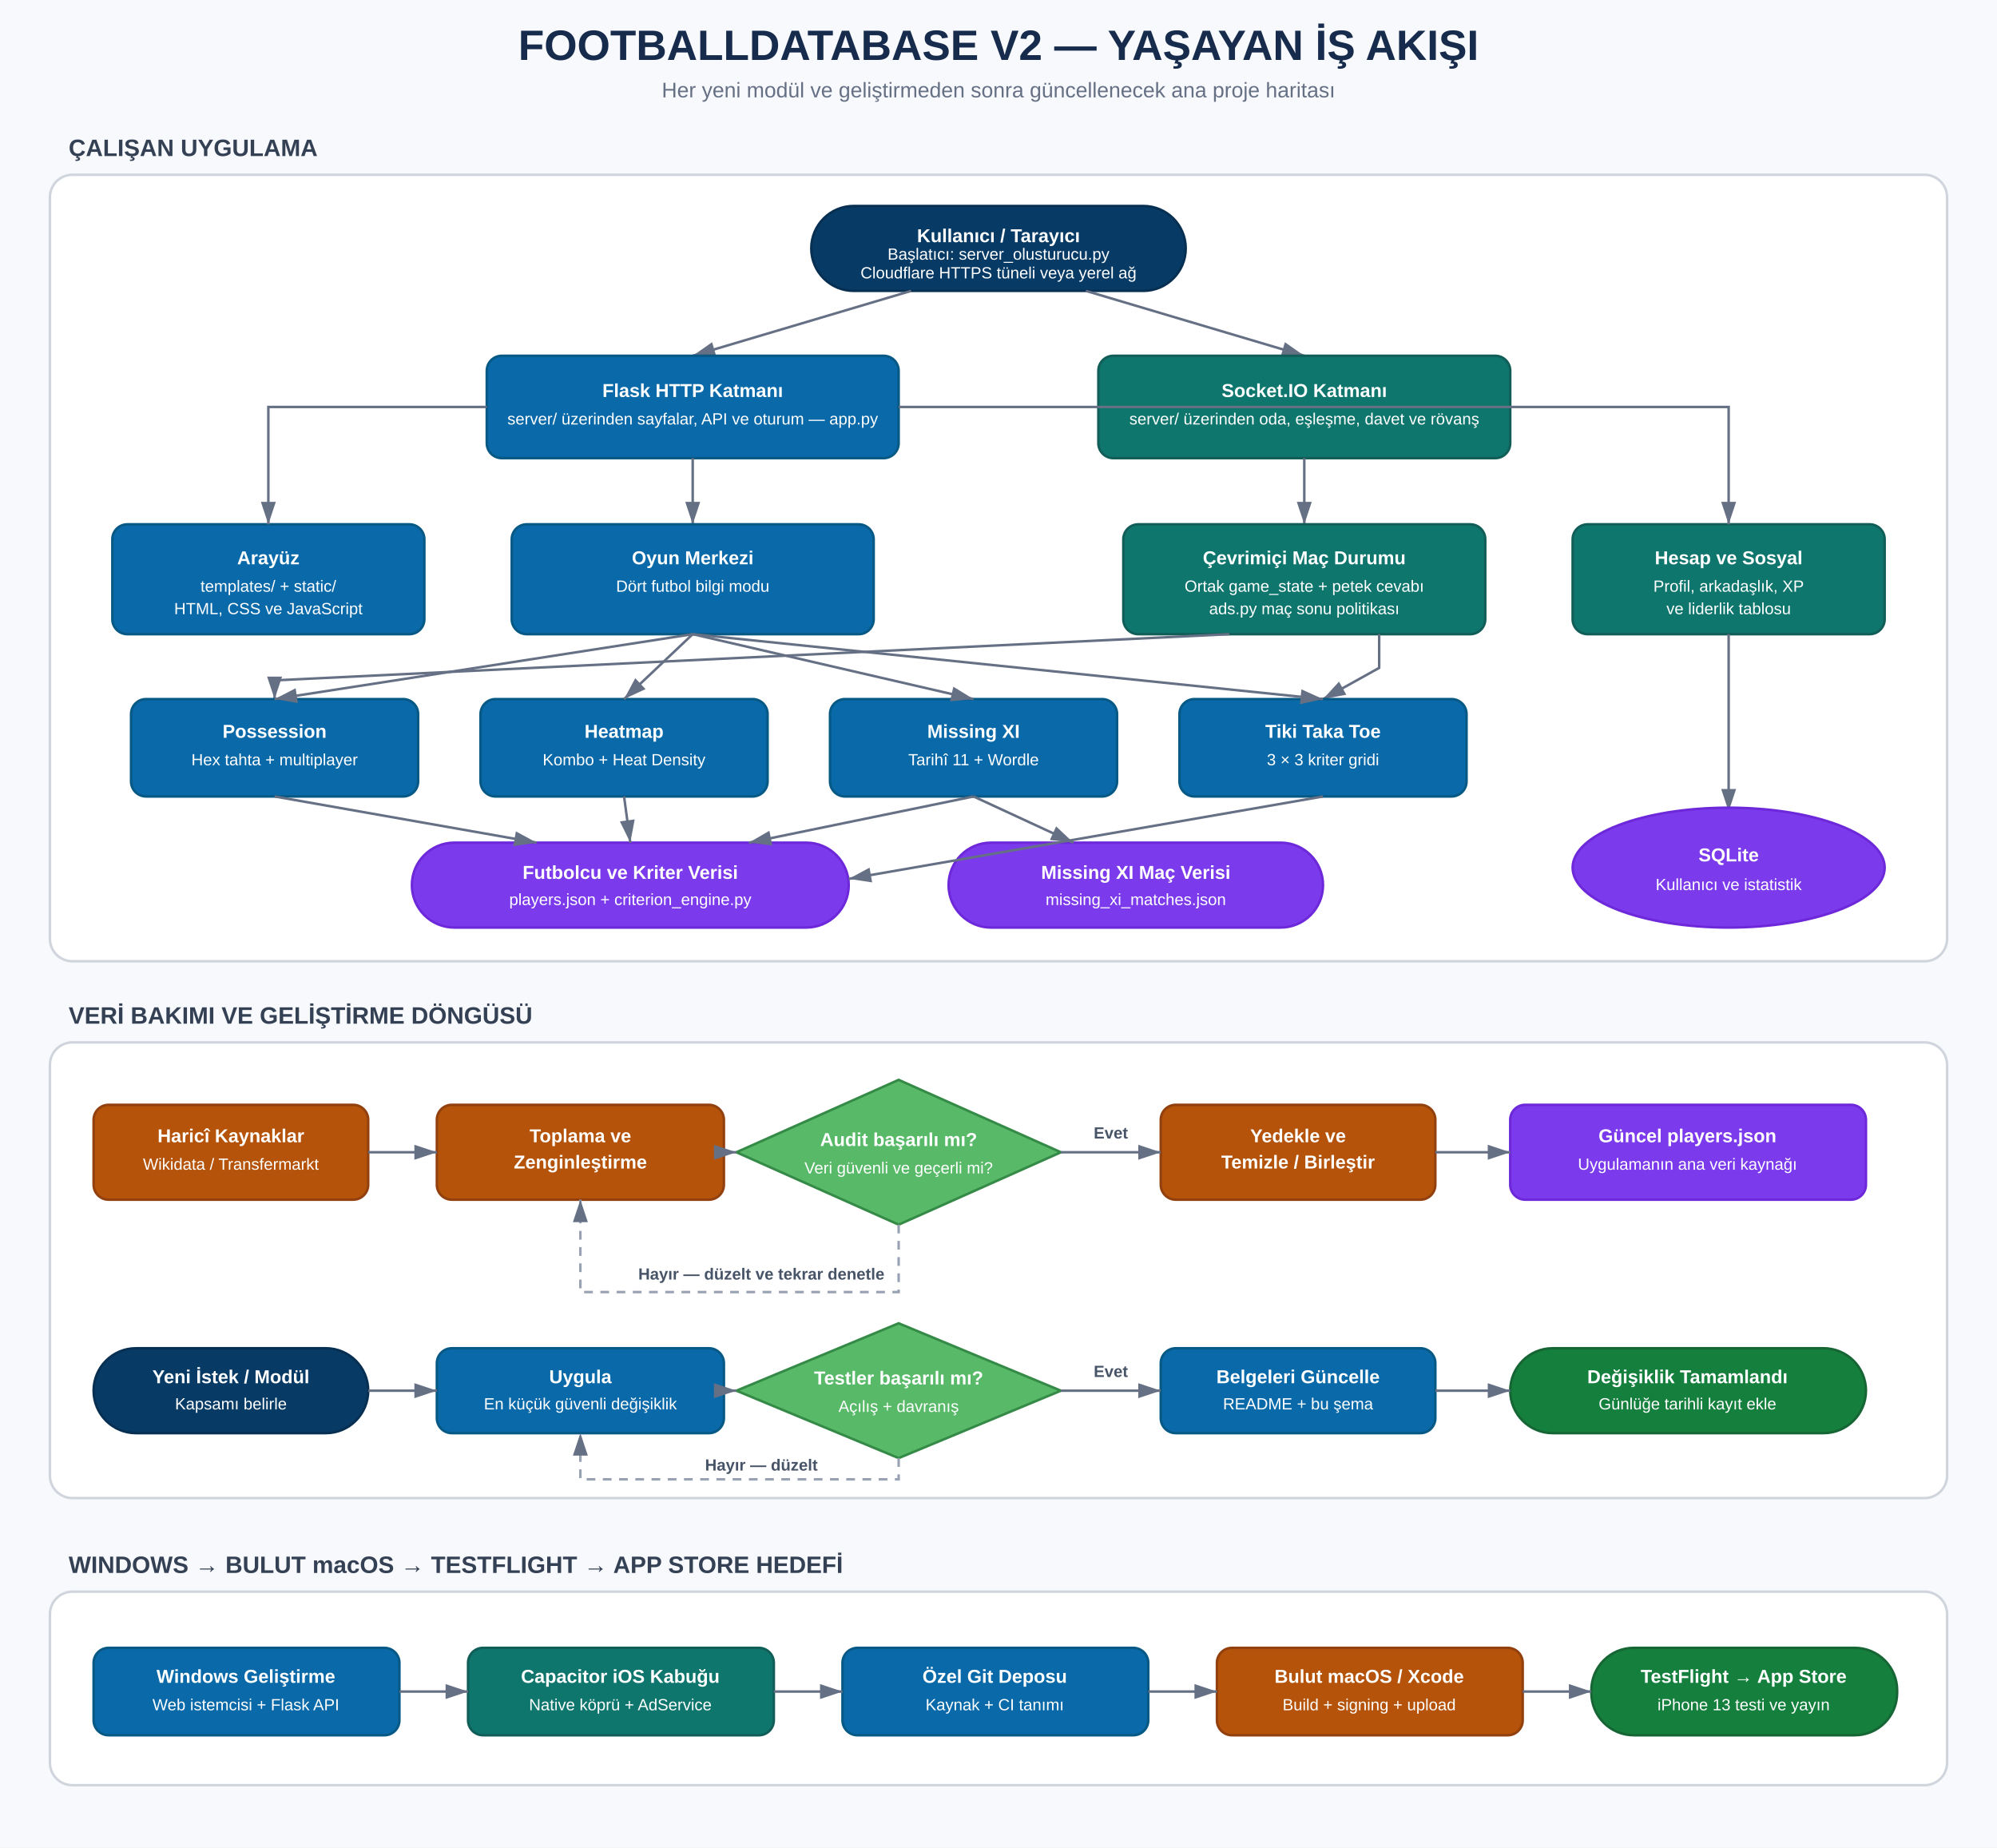
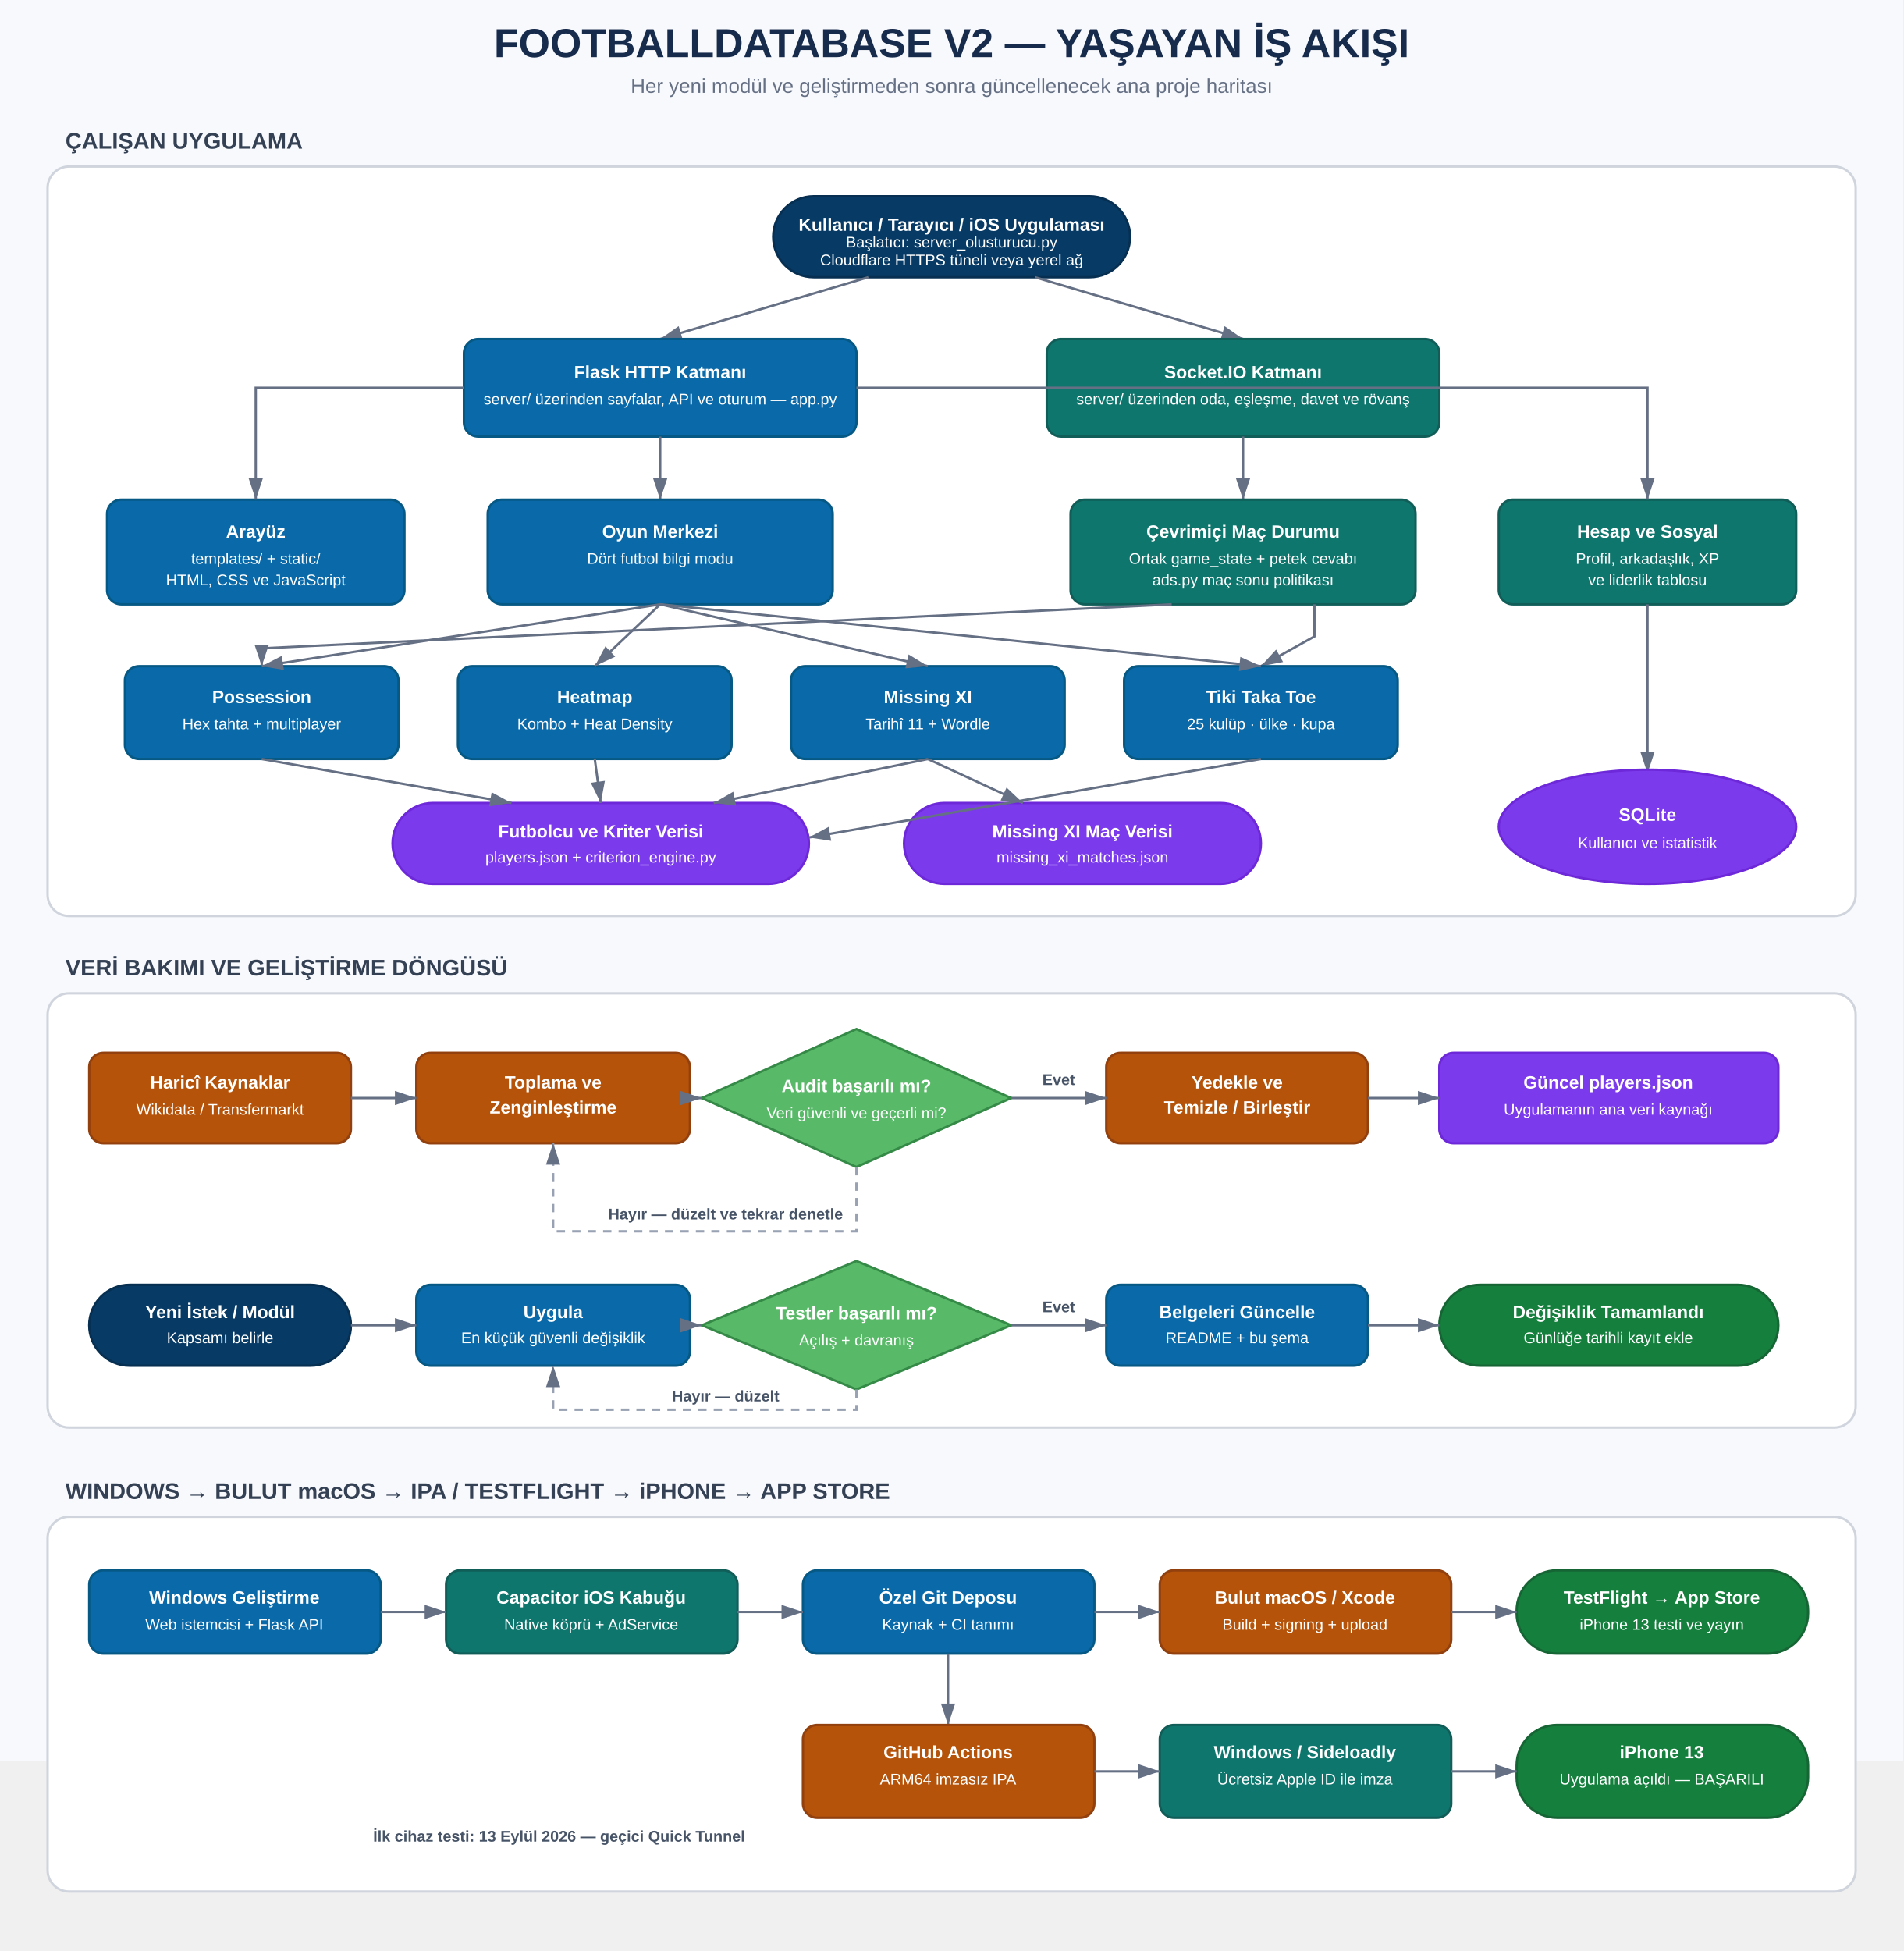
- <svg xmlns="http://www.w3.org/2000/svg" width="1600" height="1480" viewBox="0 0 1600 1480" role="img" aria-labelledby="title desc">
+ <svg xmlns="http://www.w3.org/2000/svg" width="1600" height="1640" viewBox="0 0 1600 1640" role="img" aria-labelledby="title desc">
  <defs>
    <marker id="arrow" markerWidth="10" markerHeight="10" refX="9" refY="3" orient="auto" markerUnits="strokeWidth">
      <path d="M0,0 L0,6 L9,3 z" fill="#667085" />
    </marker>
    <style>
      .bg { fill: #f7f9fc; }
      .title { font: 700 34px Arial, sans-serif; fill: #172b4d; text-anchor: middle; }
      .subtitle { font: 400 17px Arial, sans-serif; fill: #667085; text-anchor: middle; }
      .section { font: 700 19px Arial, sans-serif; fill: #344054; }
      .node { fill: #0969a9; stroke: #075985; stroke-width: 2; }
      .node-alt { fill: #0f766e; stroke: #115e59; stroke-width: 2; }
      .node-data { fill: #7c3aed; stroke: #6d28d9; stroke-width: 2; }
      .node-tool { fill: #b45309; stroke: #92400e; stroke-width: 2; }
      .node-start { fill: #073b66; stroke: #062f52; stroke-width: 2; }
      .node-end { fill: #15803d; stroke: #166534; stroke-width: 2; }
      .decision { fill: #58b968; stroke: #348a46; stroke-width: 2; }
      .label { font: 600 15px Arial, sans-serif; fill: #fff; text-anchor: middle; }
      .small { font: 400 13px Arial, sans-serif; fill: #fff; text-anchor: middle; }
      .edge { fill: none; stroke: #667085; stroke-width: 2; marker-end: url(#arrow); }
      .edge-dash { fill: none; stroke: #98a2b3; stroke-width: 2; stroke-dasharray: 7 6; marker-end: url(#arrow); }
      .edge-label { font: 600 13px Arial, sans-serif; fill: #475467; text-anchor: middle; }
      .group { fill: #fff; stroke: #d0d5dd; stroke-width: 2; rx: 18; }
    </style>
  </defs>
  <rect class="bg" width="1600" height="1480" />
  <text class="title" x="800" y="48">FOOTBALLDATABASE V2 — YAŞAYAN İŞ AKIŞI</text>
  <text class="subtitle" x="800" y="78">Her yeni modül ve geliştirmeden sonra güncellenecek ana proje haritası</text>
  <text class="section" x="55" y="125">ÇALIŞAN UYGULAMA</text>
  <rect class="group" x="40" y="140" width="1520" height="630" />
  <rect class="node-start" x="650" y="165" width="300" height="68" rx="34" />
-   <text class="label" x="800" y="194">Kullanıcı / Tarayıcı</text>
+   <text class="label" x="800" y="194">Kullanıcı / Tarayıcı / iOS Uygulaması</text>
  <text class="small" x="800" y="208">Başlatıcı: server_olusturucu.py</text>
  <text class="small" x="800" y="223">Cloudflare HTTPS tüneli veya yerel ağ</text>
  <path class="edge" d="M730 233 L555 285" />
  <path class="edge" d="M870 233 L1045 285" />
  <rect class="node" x="390" y="285" width="330" height="82" rx="12" />
  <text class="label" x="555" y="318">Flask HTTP Katmanı</text>
  <text class="small" x="555" y="340">server/ üzerinden sayfalar, API ve oturum — app.py</text>
  <rect class="node-alt" x="880" y="285" width="330" height="82" rx="12" />
  <text class="label" x="1045" y="318">Socket.IO Katmanı</text>
  <text class="small" x="1045" y="340">server/ üzerinden oda, eşleşme, davet ve rövanş</text>
  <path class="edge" d="M555 367 L555 420" />
  <path class="edge" d="M1045 367 L1045 420" />
  <rect class="node" x="90" y="420" width="250" height="88" rx="12" />
  <text class="label" x="215" y="452">Arayüz</text>
  <text class="small" x="215" y="474">templates/ + static/</text>
  <text class="small" x="215" y="492">HTML, CSS ve JavaScript</text>
  <rect class="node" x="410" y="420" width="290" height="88" rx="12" />
  <text class="label" x="555" y="452">Oyun Merkezi</text>
  <text class="small" x="555" y="474">Dört futbol bilgi modu</text>
  <rect class="node-alt" x="900" y="420" width="290" height="88" rx="12" />
  <text class="label" x="1045" y="452">Çevrimiçi Maç Durumu</text>
  <text class="small" x="1045" y="474">Ortak game_state + petek cevabı</text>
  <text class="small" x="1045" y="492">ads.py maç sonu politikası</text>
  <rect class="node-alt" x="1260" y="420" width="250" height="88" rx="12" />
  <text class="label" x="1385" y="452">Hesap ve Sosyal</text>
  <text class="small" x="1385" y="474">Profil, arkadaşlık, XP</text>
  <text class="small" x="1385" y="492">ve liderlik tablosu</text>
  <path class="edge" d="M390 326 L215 326 L215 420" />
  <path class="edge" d="M720 326 L1385 326 L1385 420" />
  <path class="edge" d="M985 508 L220 545 L220 560" />
  <path class="edge" d="M1105 508 L1105 535 L1060 560" />
  <path class="edge" d="M1385 508 L1385 650" />
  <rect class="node" x="105" y="560" width="230" height="78" rx="12" />
  <text class="label" x="220" y="591">Possession</text>
  <text class="small" x="220" y="613">Hex tahta + multiplayer</text>
  <rect class="node" x="385" y="560" width="230" height="78" rx="12" />
  <text class="label" x="500" y="591">Heatmap</text>
  <text class="small" x="500" y="613">Kombo + Heat Density</text>
  <rect class="node" x="665" y="560" width="230" height="78" rx="12" />
  <text class="label" x="780" y="591">Missing XI</text>
  <text class="small" x="780" y="613">Tarihî 11 + Wordle</text>
  <rect class="node" x="945" y="560" width="230" height="78" rx="12" />
  <text class="label" x="1060" y="591">Tiki Taka Toe</text>
-   <text class="small" x="1060" y="613">3 × 3 kriter gridi</text>
+   <text class="small" x="1060" y="613">25 kulüp · ülke · kupa</text>
  <path class="edge" d="M555 508 L220 560" />
  <path class="edge" d="M555 508 L500 560" />
  <path class="edge" d="M555 508 L780 560" />
  <path class="edge" d="M555 508 L1060 560" />
  <rect class="node-data" x="330" y="675" width="350" height="68" rx="34" />
  <text class="label" x="505" y="704">Futbolcu ve Kriter Verisi</text>
  <text class="small" x="505" y="725">players.json + criterion_engine.py</text>
  <rect class="node-data" x="760" y="675" width="300" height="68" rx="34" />
  <text class="label" x="910" y="704">Missing XI Maç Verisi</text>
  <text class="small" x="910" y="725">missing_xi_matches.json</text>
  <ellipse class="node-data" cx="1385" cy="695" rx="125" ry="48" />
  <text class="label" x="1385" y="690">SQLite</text>
  <text class="small" x="1385" y="713">Kullanıcı ve istatistik</text>
  <path class="edge" d="M220 638 L430 675" />
  <path class="edge" d="M500 638 L505 675" />
  <path class="edge" d="M780 638 L600 675" />
  <path class="edge" d="M1060 638 L680 704" />
  <path class="edge" d="M780 638 L860 675" />
  <text class="section" x="55" y="820">VERİ BAKIMI VE GELİŞTİRME DÖNGÜSÜ</text>
  <rect class="group" x="40" y="835" width="1520" height="365" />
  <rect class="node-tool" x="75" y="885" width="220" height="76" rx="12" />
  <text class="label" x="185" y="915">Haricî Kaynaklar</text>
  <text class="small" x="185" y="937">Wikidata / Transfermarkt</text>
  <rect class="node-tool" x="350" y="885" width="230" height="76" rx="12" />
  <text class="label" x="465" y="915">Toplama ve</text>
  <text class="label" x="465" y="936">Zenginleştirme</text>
  <polygon class="decision" points="720,865 850,923 720,981 590,923" />
  <text class="label" x="720" y="918">Audit başarılı mı?</text>
  <text class="small" x="720" y="940">Veri güvenli ve geçerli mi?</text>
  <rect class="node-tool" x="930" y="885" width="220" height="76" rx="12" />
  <text class="label" x="1040" y="915">Yedekle ve</text>
  <text class="label" x="1040" y="936">Temizle / Birleştir</text>
  <rect class="node-data" x="1210" y="885" width="285" height="76" rx="12" />
  <text class="label" x="1352" y="915">Güncel players.json</text>
  <text class="small" x="1352" y="937">Uygulamanın ana veri kaynağı</text>
  <path class="edge" d="M295 923 L350 923" />
  <path class="edge" d="M580 923 L590 923" />
  <path class="edge" d="M850 923 L930 923" />
  <text class="edge-label" x="890" y="912">Evet</text>
  <path class="edge" d="M1150 923 L1210 923" />
  <path class="edge-dash" d="M720 981 L720 1035 L465 1035 L465 961" />
  <text class="edge-label" x="610" y="1025">Hayır — düzelt ve tekrar denetle</text>
  <rect class="node-start" x="75" y="1080" width="220" height="68" rx="34" />
  <text class="label" x="185" y="1108">Yeni İstek / Modül</text>
  <text class="small" x="185" y="1129">Kapsamı belirle</text>
  <rect class="node" x="350" y="1080" width="230" height="68" rx="12" />
  <text class="label" x="465" y="1108">Uygula</text>
  <text class="small" x="465" y="1129">En küçük güvenli değişiklik</text>
  <polygon class="decision" points="720,1060 850,1114 720,1168 590,1114" />
  <text class="label" x="720" y="1109">Testler başarılı mı?</text>
  <text class="small" x="720" y="1131">Açılış + davranış</text>
  <rect class="node" x="930" y="1080" width="220" height="68" rx="12" />
  <text class="label" x="1040" y="1108">Belgeleri Güncelle</text>
  <text class="small" x="1040" y="1129">README + bu şema</text>
  <rect class="node-end" x="1210" y="1080" width="285" height="68" rx="34" />
  <text class="label" x="1352" y="1108">Değişiklik Tamamlandı</text>
  <text class="small" x="1352" y="1129">Günlüğe tarihli kayıt ekle</text>
  <path class="edge" d="M295 1114 L350 1114" />
  <path class="edge" d="M580 1114 L590 1114" />
  <path class="edge" d="M850 1114 L930 1114" />
  <text class="edge-label" x="890" y="1103">Evet</text>
  <path class="edge" d="M1150 1114 L1210 1114" />
  <path class="edge-dash" d="M720 1168 L720 1185 L465 1185 L465 1148" />
  <text class="edge-label" x="610" y="1178">Hayır — düzelt</text>
-   <text class="section" x="55" y="1260">WINDOWS → BULUT macOS → TESTFLIGHT → APP STORE HEDEFİ</text>
-   <rect class="group" x="40" y="1275" width="1520" height="155" />
+   <text class="section" x="55" y="1260">WINDOWS → BULUT macOS → IPA / TESTFLIGHT → iPHONE → APP STORE</text>
+   <rect class="group" x="40" y="1275" width="1520" height="315" />
  <rect class="node" x="75" y="1320" width="245" height="70" rx="12" />
  <text class="label" x="197" y="1348">Windows Geliştirme</text>
  <text class="small" x="197" y="1370">Web istemcisi + Flask API</text>
  <rect class="node-alt" x="375" y="1320" width="245" height="70" rx="12" />
  <text class="label" x="497" y="1348">Capacitor iOS Kabuğu</text>
  <text class="small" x="497" y="1370">Native köprü + AdService</text>
  <rect class="node" x="675" y="1320" width="245" height="70" rx="12" />
  <text class="label" x="797" y="1348">Özel Git Deposu</text>
  <text class="small" x="797" y="1370">Kaynak + CI tanımı</text>
  <rect class="node-tool" x="975" y="1320" width="245" height="70" rx="12" />
  <text class="label" x="1097" y="1348">Bulut macOS / Xcode</text>
  <text class="small" x="1097" y="1370">Build + signing + upload</text>
  <rect class="node-end" x="1275" y="1320" width="245" height="70" rx="34" />
  <text class="label" x="1397" y="1348">TestFlight → App Store</text>
  <text class="small" x="1397" y="1370">iPhone 13 testi ve yayın</text>
  <path class="edge" d="M320 1355 L375 1355" />
  <path class="edge" d="M620 1355 L675 1355" />
  <path class="edge" d="M920 1355 L975 1355" />
  <path class="edge" d="M1220 1355 L1275 1355" />
+   <path class="edge" d="M797 1390 L797 1450" />
+   <rect class="node-tool" x="675" y="1450" width="245" height="78" rx="12" />
+   <text class="label" x="797" y="1478">GitHub Actions</text>
+   <text class="small" x="797" y="1500">ARM64 imzasız IPA</text>
+   <rect class="node-alt" x="975" y="1450" width="245" height="78" rx="12" />
+   <text class="label" x="1097" y="1478">Windows / Sideloadly</text>
+   <text class="small" x="1097" y="1500">Ücretsiz Apple ID ile imza</text>
+   <rect class="node-end" x="1275" y="1450" width="245" height="78" rx="34" />
+   <text class="label" x="1397" y="1478">iPhone 13</text>
+   <text class="small" x="1397" y="1500">Uygulama açıldı — BAŞARILI</text>
+   <path class="edge" d="M920 1489 L975 1489" />
+   <path class="edge" d="M1220 1489 L1275 1489" />
+   <text class="edge-label" x="470" y="1548">İlk cihaz testi: 13 Eylül 2026 — geçici Quick Tunnel</text>
</svg>
